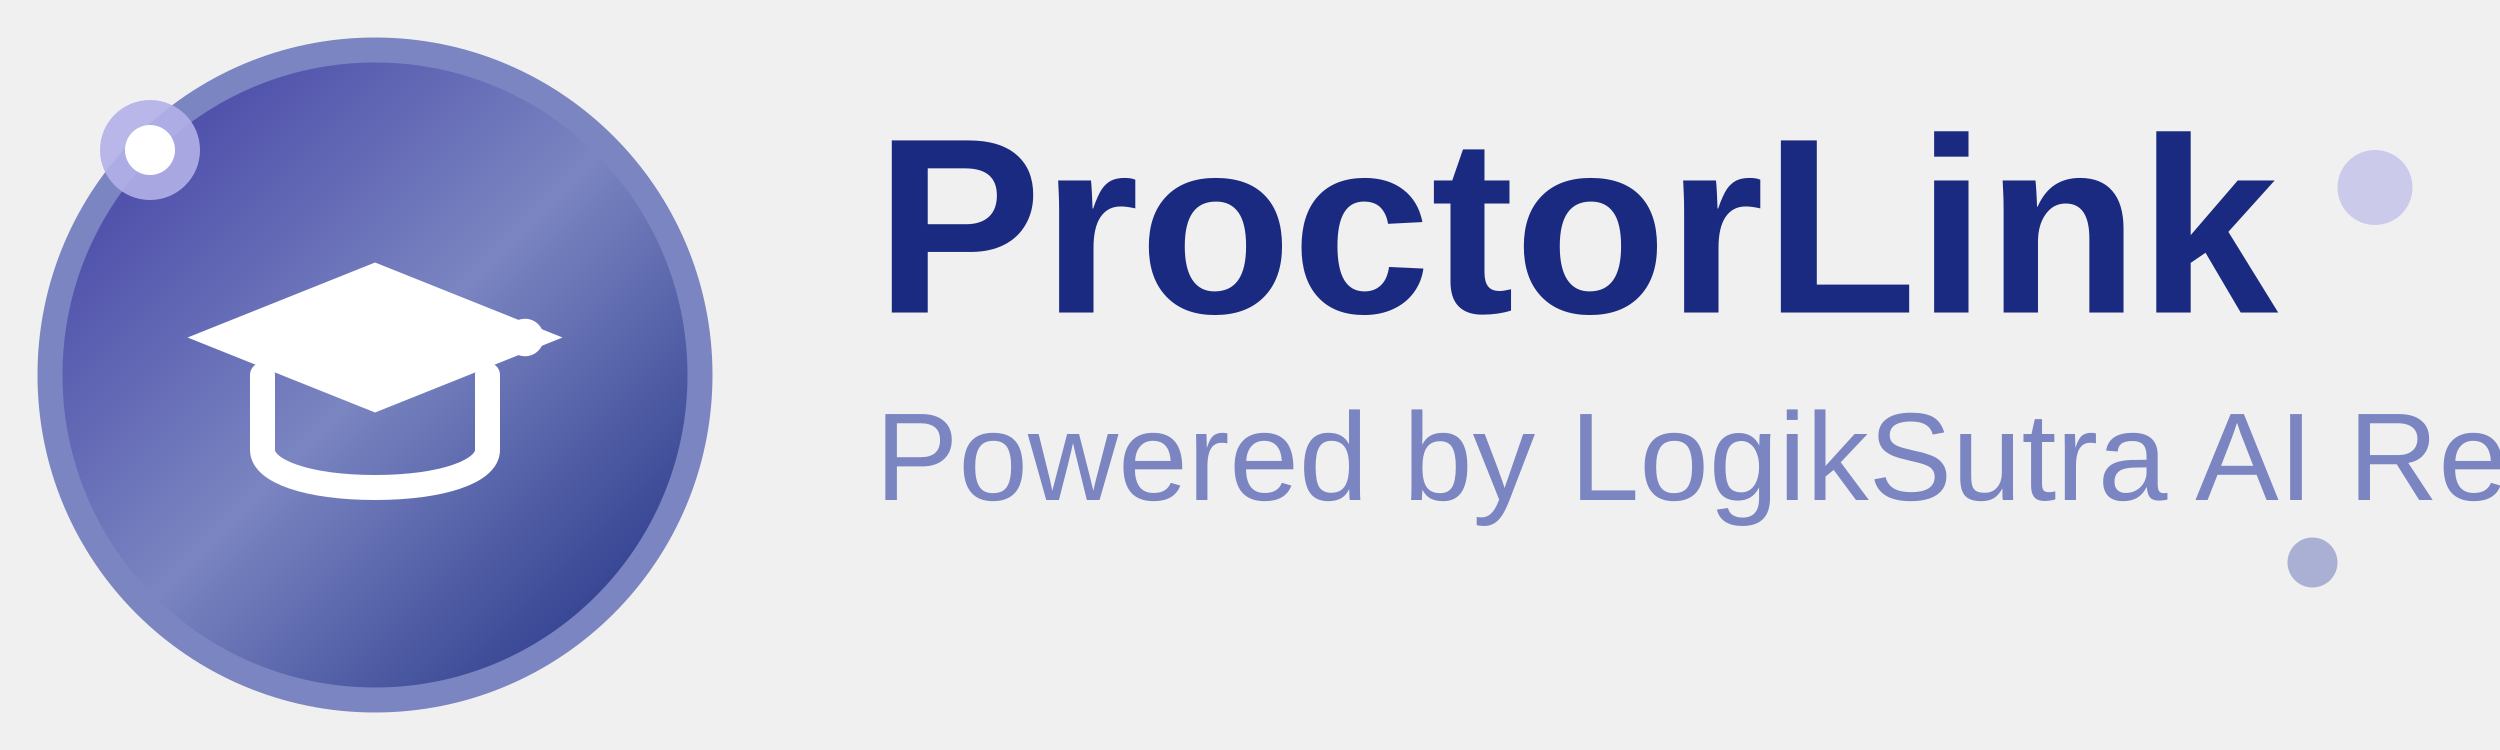
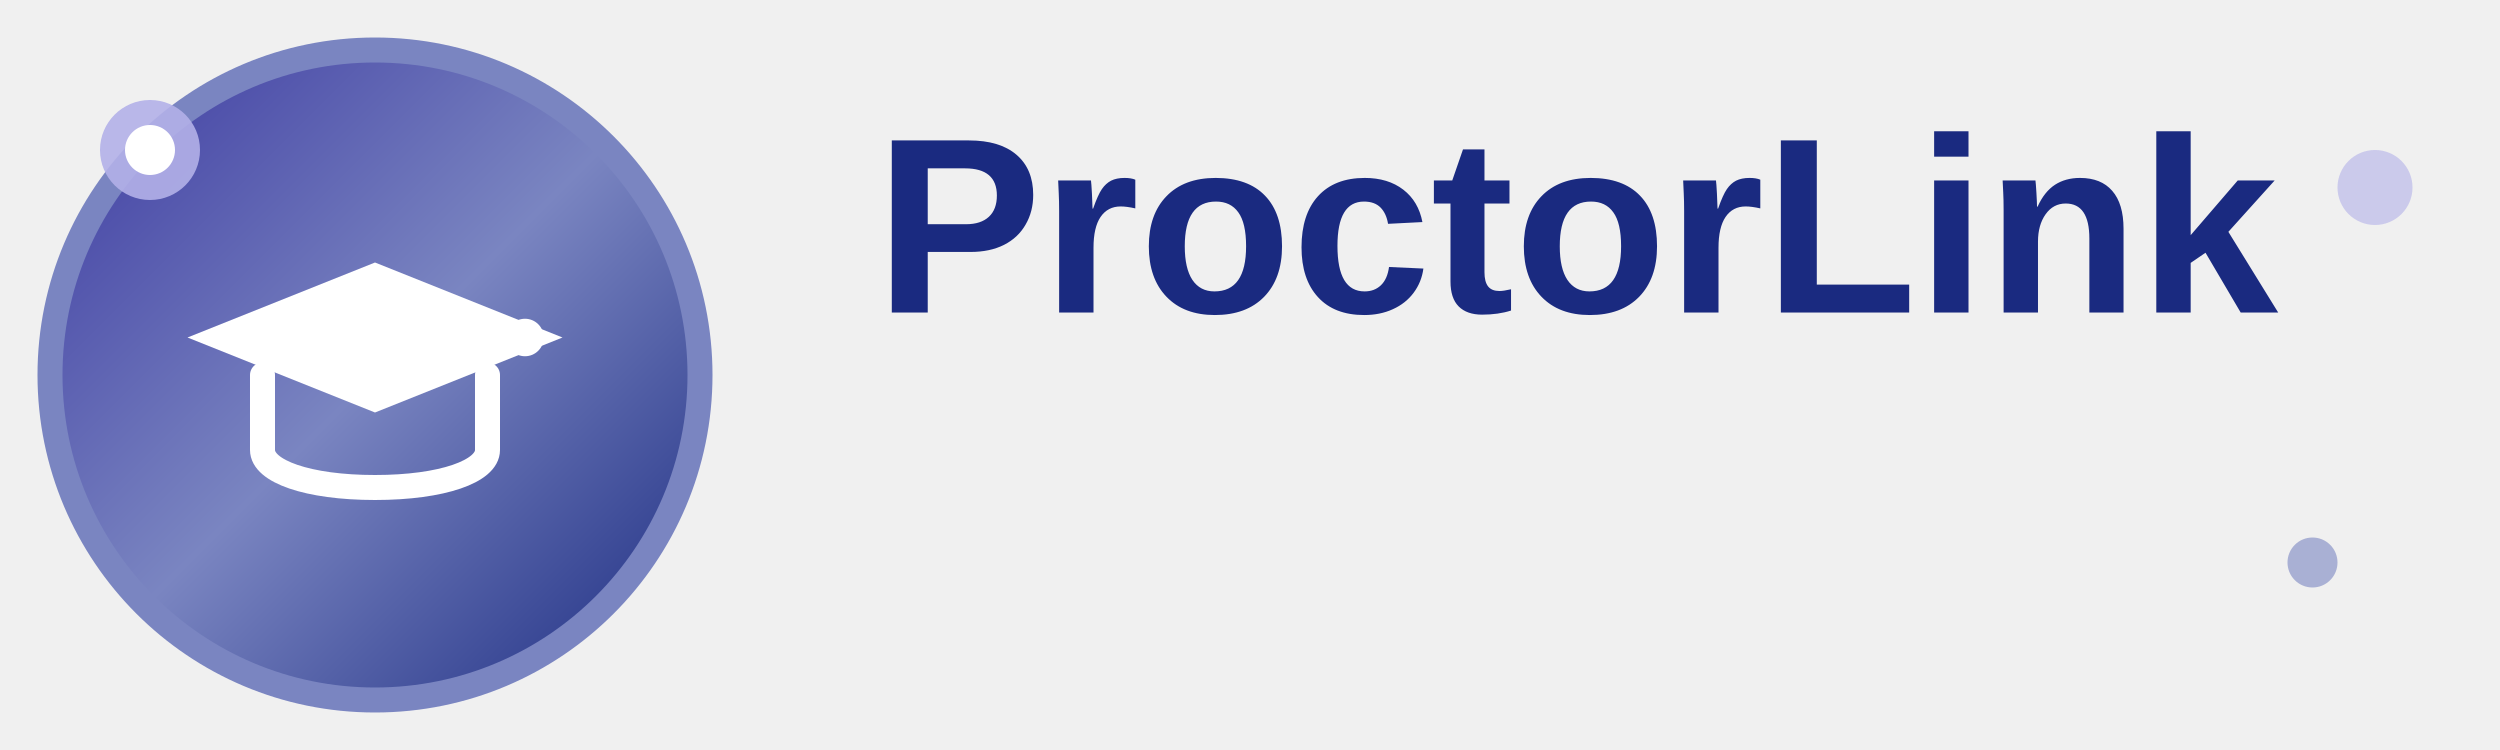
<svg xmlns="http://www.w3.org/2000/svg" width="200" height="60" viewBox="0 0 200 60" fill="none">
  <circle cx="30" cy="30" r="26" fill="url(#fullLogoGradient)" stroke="#7A85C1" stroke-width="2" />
  <path d="M15 27L30 21L45 27L30 33L15 27Z" fill="white" />
  <path d="M21 30V36C21 37.7 24.6 39 30 39C35.4 39 39 37.7 39 36V30" stroke="white" stroke-width="2" fill="none" stroke-linecap="round" />
  <circle cx="42" cy="27" r="1.5" fill="white" />
  <circle cx="12" cy="12" r="4" fill="#B2B0E8" opacity="0.9" />
  <circle cx="12" cy="12" r="2" fill="white" />
  <text x="70" y="25" font-family="Arial, sans-serif" font-size="20" font-weight="bold" fill="#1A2A80">ProctorLink</text>
-   <text x="70" y="40" font-family="Arial, sans-serif" font-size="10" fill="#7A85C1">Powered by LogikSutra AI Recruitment</text>
  <circle cx="190" cy="15" r="3" fill="#B2B0E8" opacity="0.6" />
  <circle cx="185" cy="45" r="2" fill="#7A85C1" opacity="0.6" />
  <defs>
    <linearGradient id="fullLogoGradient" x1="0%" y1="0%" x2="100%" y2="100%">
      <stop offset="0%" style="stop-color:#3B38A0;stop-opacity:1" />
      <stop offset="50%" style="stop-color:#7A85C1;stop-opacity:1" />
      <stop offset="100%" style="stop-color:#1A2A80;stop-opacity:1" />
    </linearGradient>
  </defs>
</svg>
